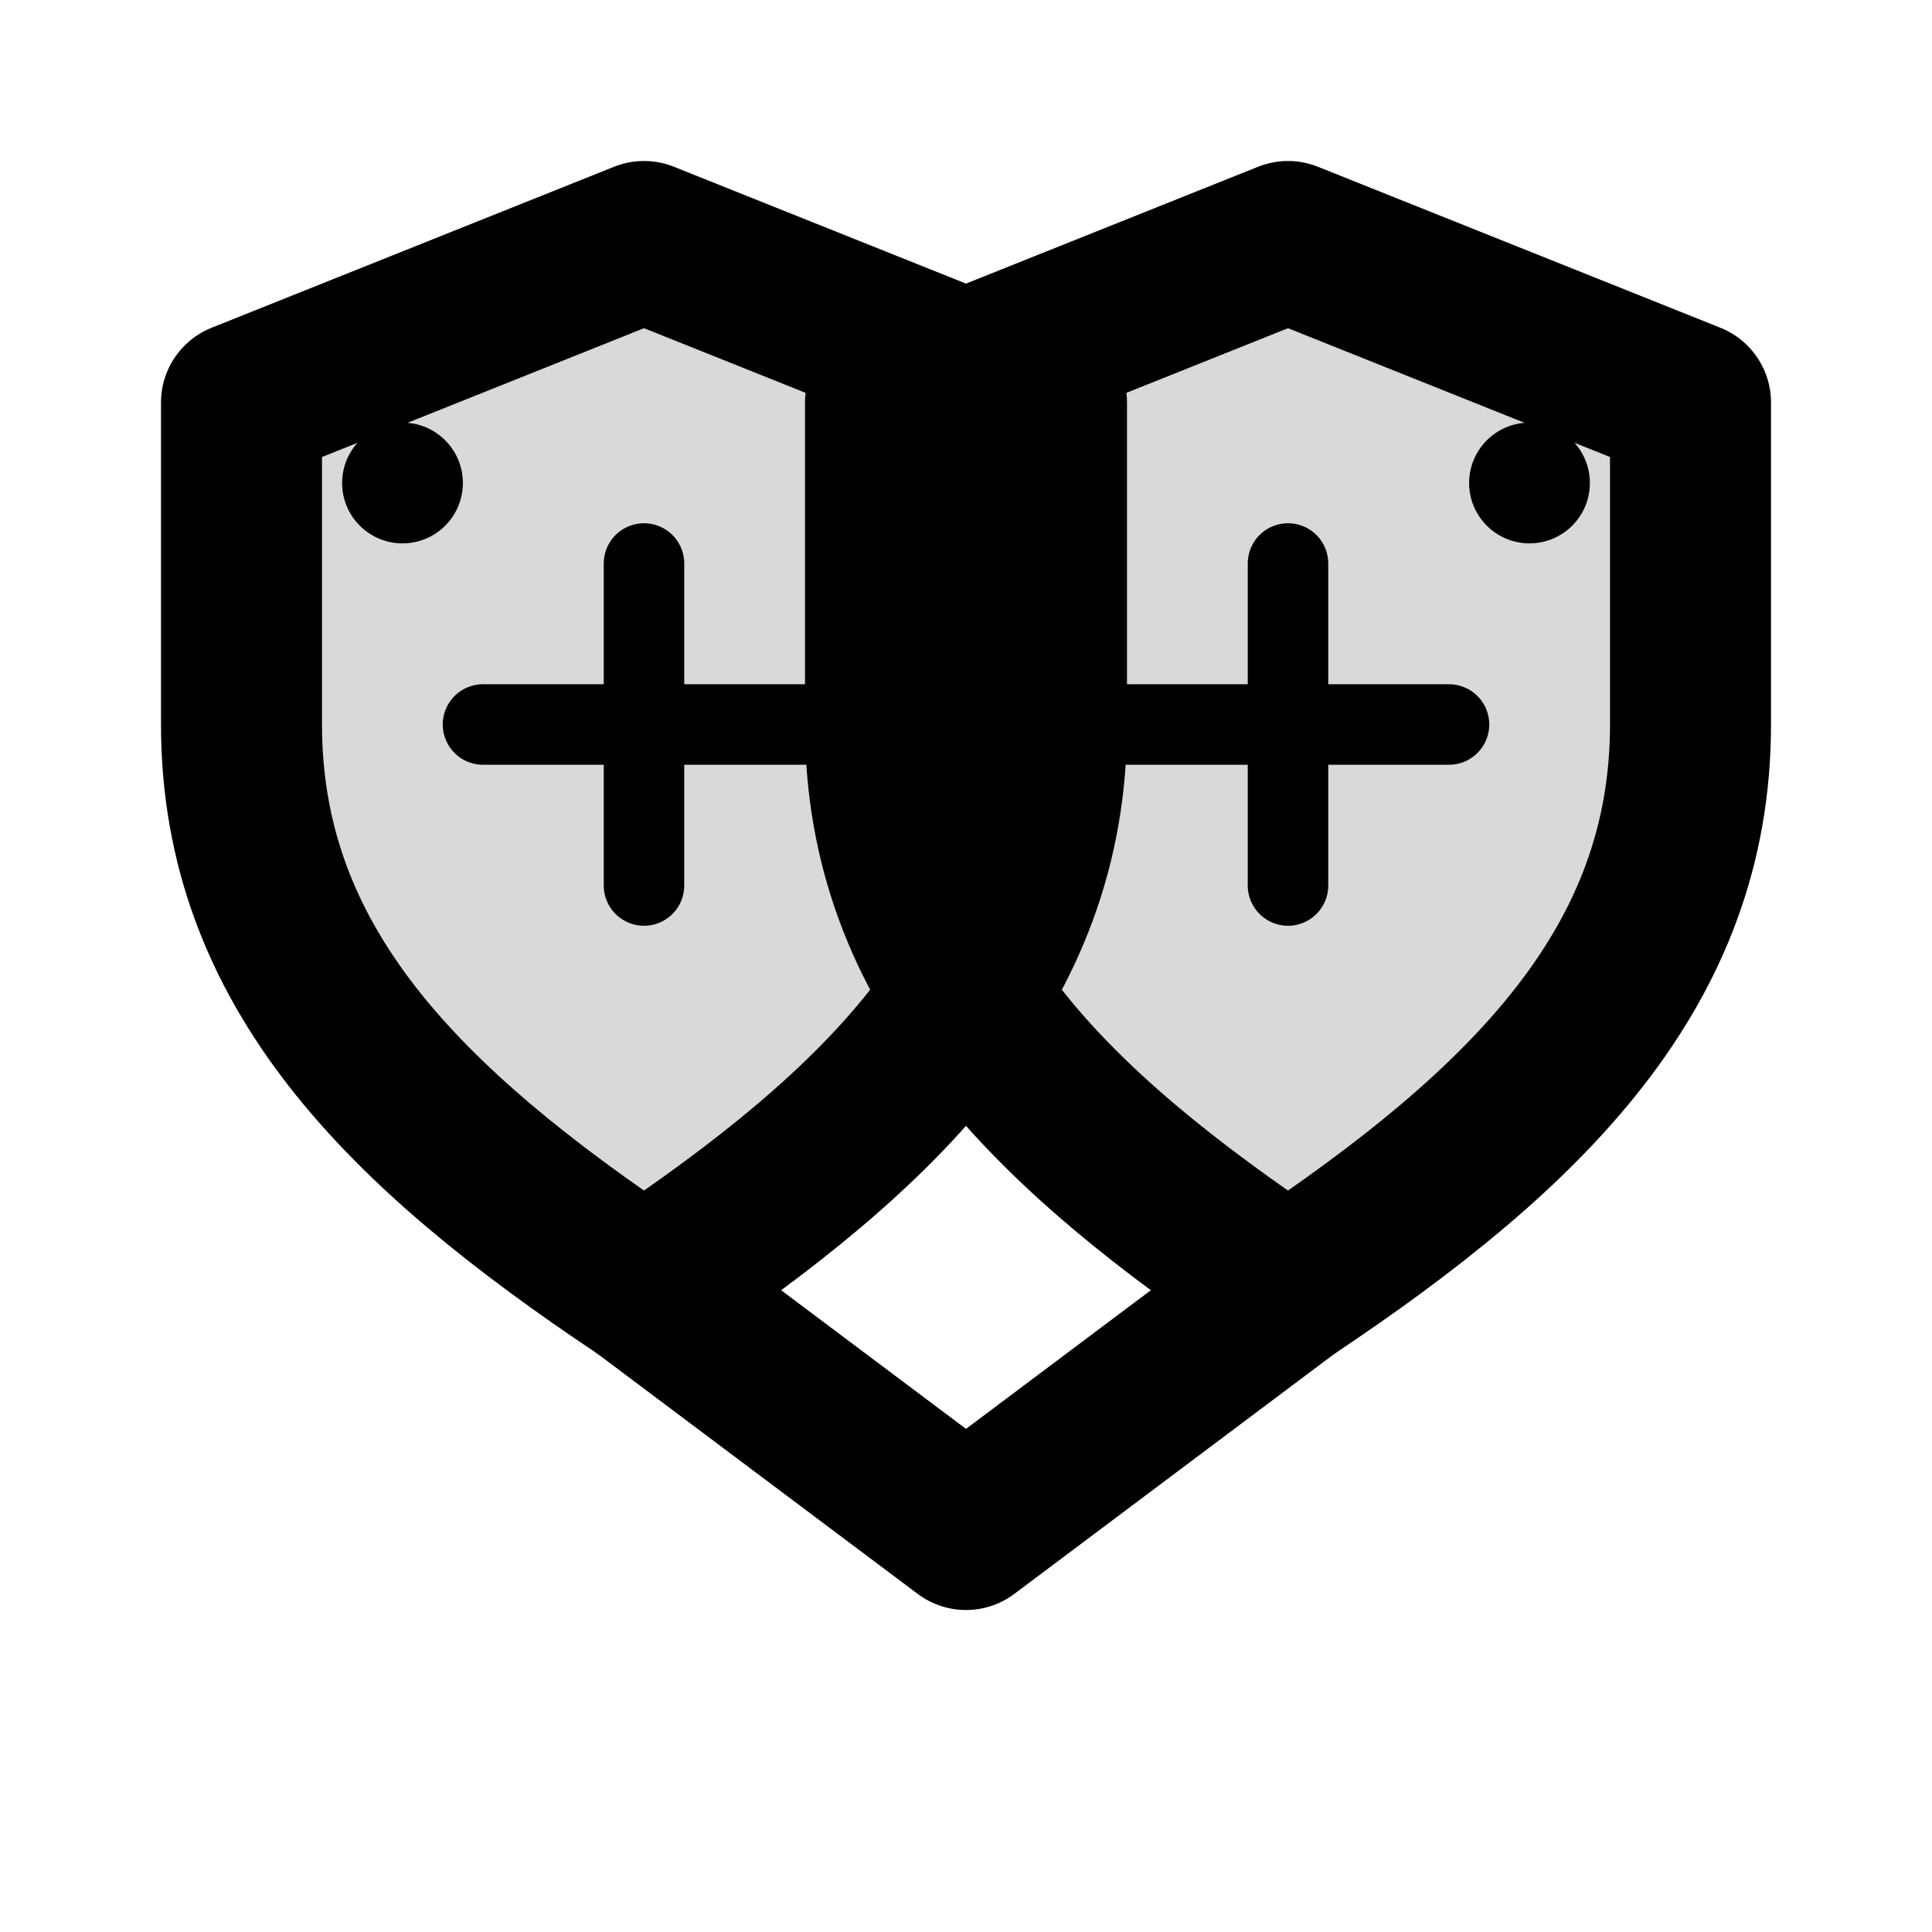
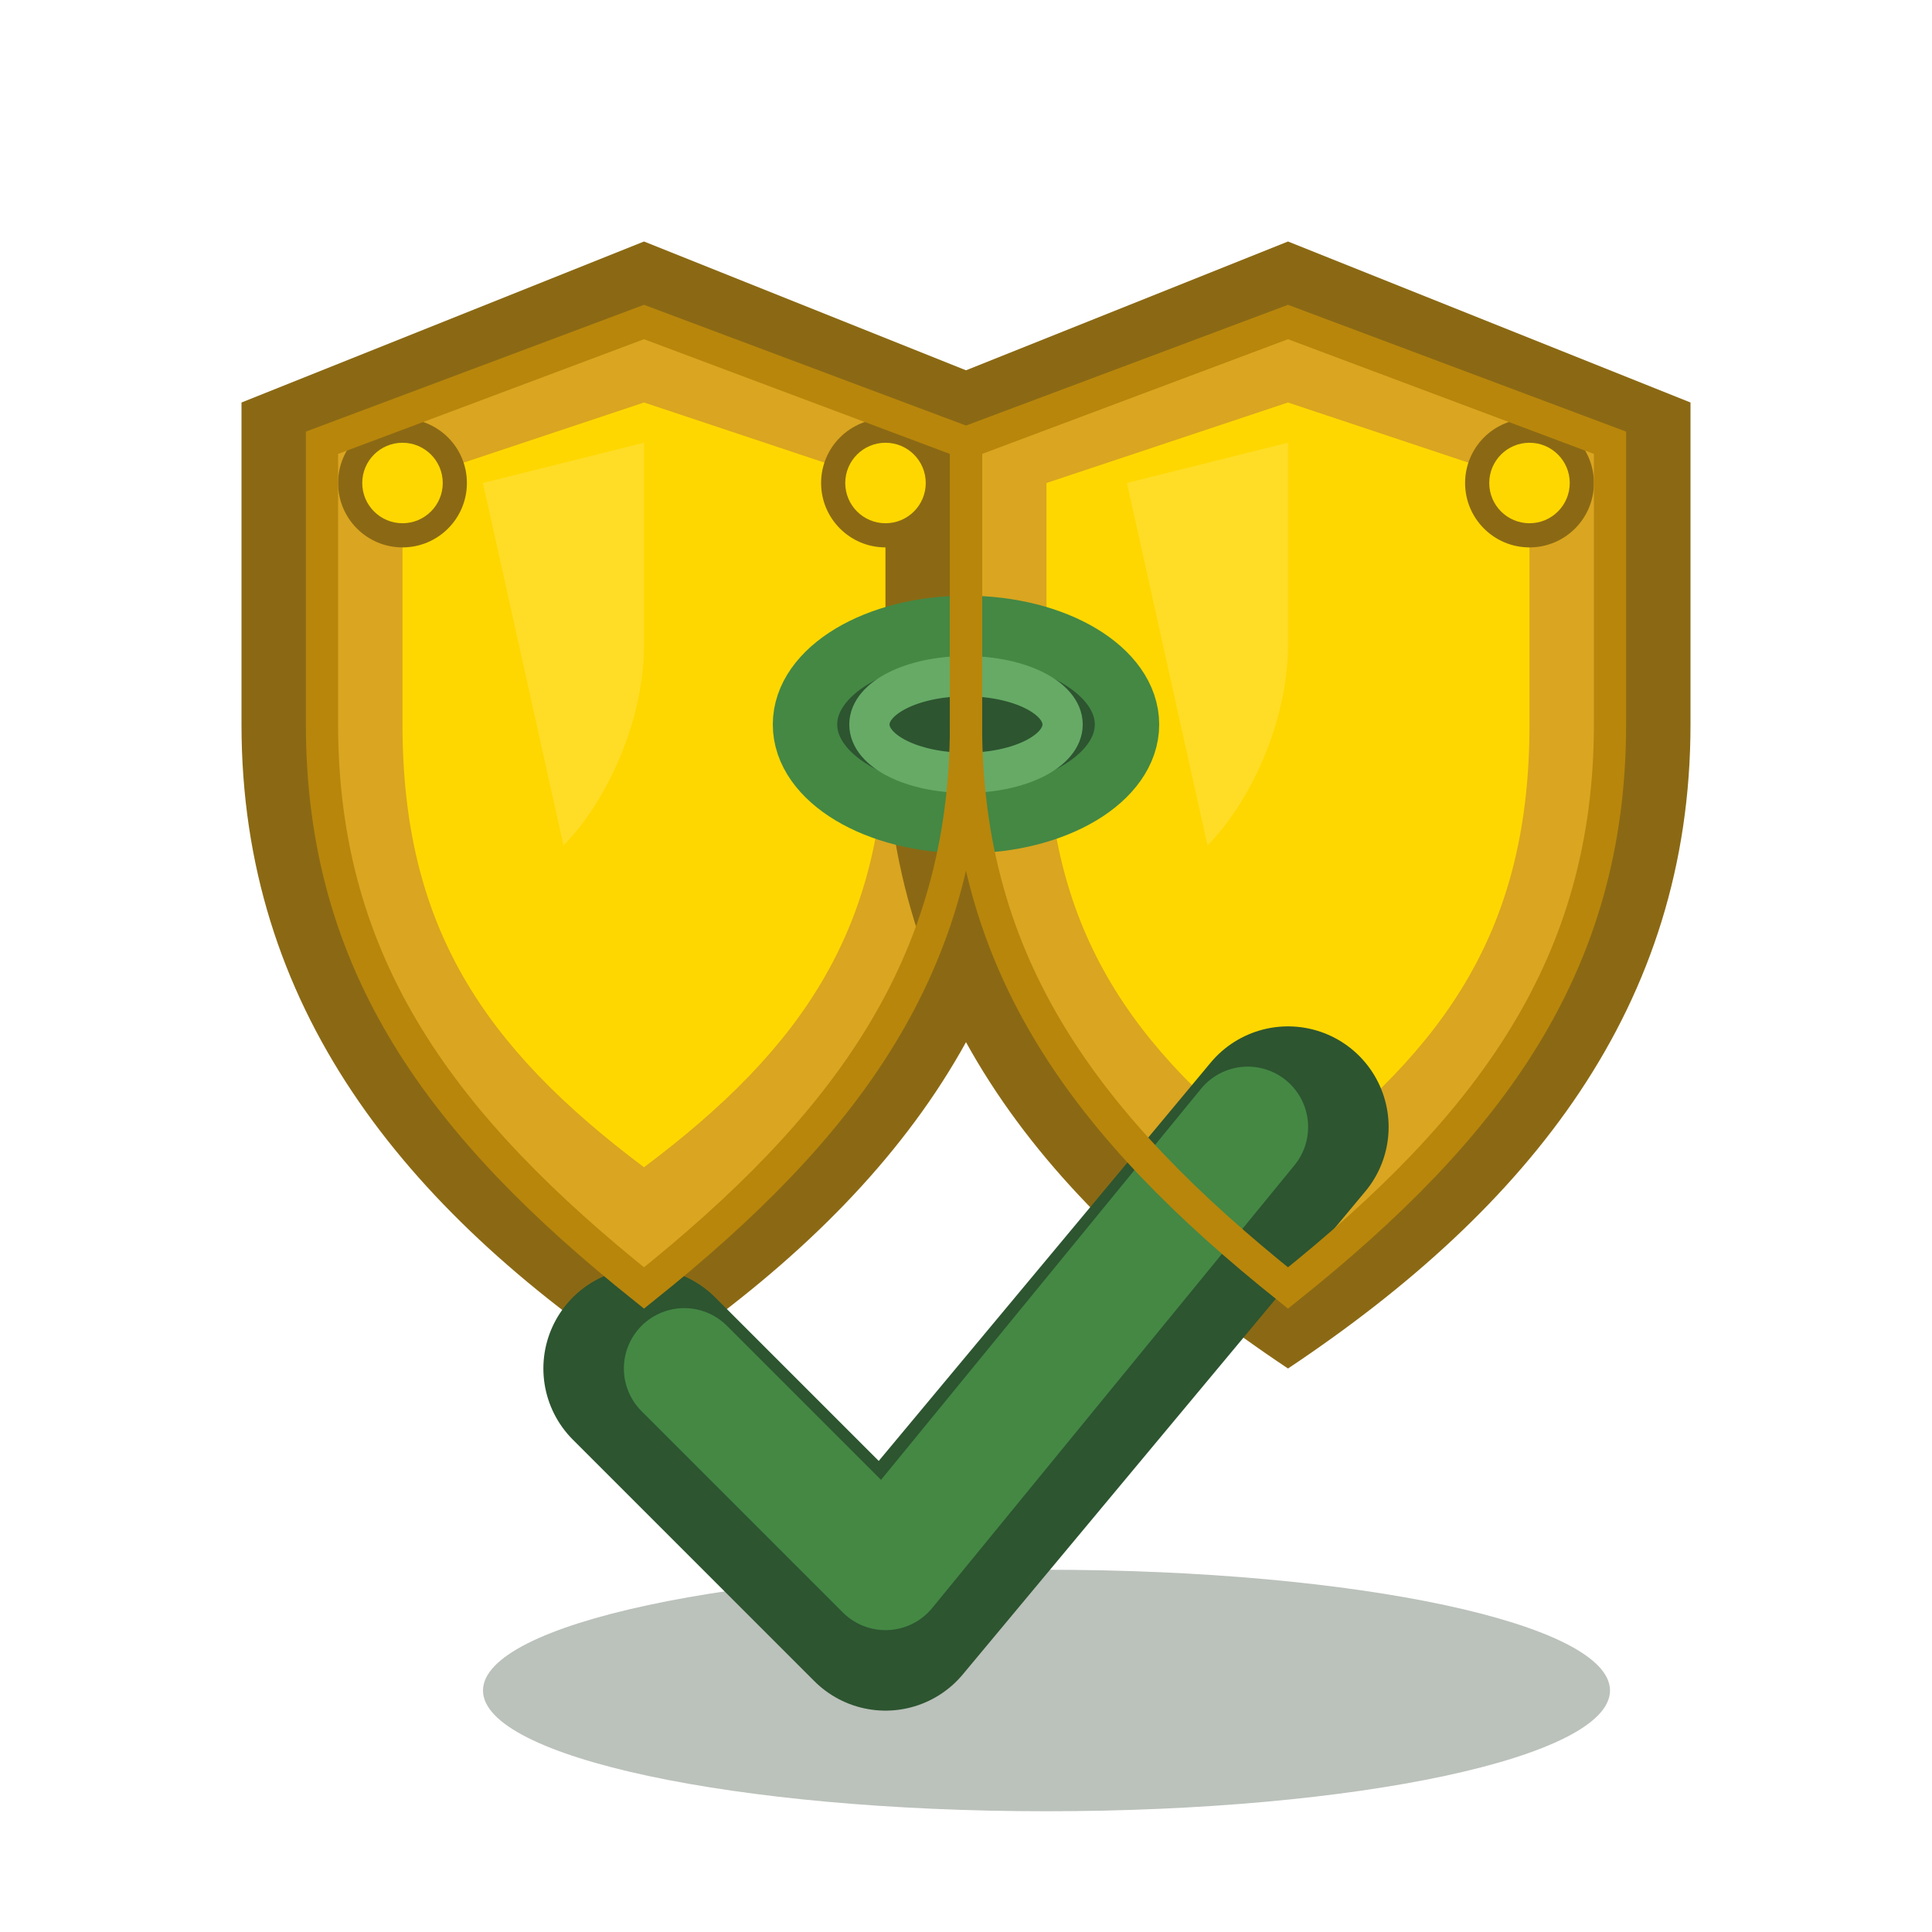
- <svg xmlns="http://www.w3.org/2000/svg" viewBox="0 0 24 24" fill="none">
-   <style>
-     .stroke { stroke: currentColor; stroke-width: 2; stroke-linecap: round; stroke-linejoin: round; fill: none; }
-     .metallic { fill: currentColor; fill-opacity: 0.15; }
-   </style>
-   <path class="stroke metallic" d="M8 3l5 2v4c0 3-2 5-5 7-3-2-5-4-5-7V5l5-2z" />
-   <path class="stroke metallic" d="M16 3l5 2v4c0 3-2 5-5 7-3-2-5-4-5-7V5l5-2z" />
-   <path class="stroke" d="M8 7v4" style="stroke-width: 1;" />
-   <path class="stroke" d="M6 9h4" style="stroke-width: 1;" />
-   <path class="stroke" d="M16 7v4" style="stroke-width: 1;" />
-   <path class="stroke" d="M14 9h4" style="stroke-width: 1;" />
-   <path class="stroke" d="M8 16l4 3 4-3" />
-   <circle cx="5" cy="6" r="0.75" fill="currentColor" />
-   <circle cx="11" cy="6" r="0.75" fill="currentColor" />
-   <circle cx="19" cy="6" r="0.75" fill="currentColor" />
+ <svg xmlns="http://www.w3.org/2000/svg" viewBox="0 0 24 24">
+   <ellipse cx="13" cy="21" rx="7" ry="1.5" fill="#1a2f1a" opacity="0.3" />
+   <path d="M8 3l5 2v4c0 3.5-2 6-5 8-3-2-5-4.5-5-8V5l5-2z" fill="#8b6914" />
+   <path d="M8 4l4 1.5v3.5c0 3-1.5 5-4 7-2.5-2-4-4-4-7V5.5L8 4z" fill="#daa520" />
+   <path d="M8 5l3 1v3c0 2.5-1 4-3 5.5-2-1.5-3-3-3-5.5V6l3-1z" fill="#ffd700" />
+   <path d="M6 6l2-0.5v2.5c0 1-.5 2-1 2.5" fill="#ffe44d" opacity="0.5" />
+   <path d="M16 3l5 2v4c0 3.5-2 6-5 8-3-2-5-4.5-5-8V5l5-2z" fill="#8b6914" />
+   <path d="M16 4l4 1.5v3.5c0 3-1.5 5-4 7-2.5-2-4-4-4-7V5.5L16 4z" fill="#daa520" />
+   <path d="M16 5l3 1v3c0 2.5-1 4-3 5.5-2-1.5-3-3-3-5.5V6l3-1z" fill="#ffd700" />
+   <path d="M14 6l2-0.5v2.5c0 1-.5 2-1 2.5" fill="#ffe44d" opacity="0.5" />
+   <ellipse cx="12" cy="9" rx="2" ry="1.2" fill="#2d5530" stroke="#448844" stroke-width="0.8" />
+   <ellipse cx="12" cy="9" rx="1.2" ry="0.6" fill="none" stroke="#66aa66" stroke-width="0.5" />
+   <g fill="none" stroke="#2d5530" stroke-width="2.5" stroke-linecap="round" stroke-linejoin="round">
+     <path d="M8 17l3 3 5-6" />
+   </g>
+   <g fill="none" stroke="#448844" stroke-width="1.5" stroke-linecap="round" stroke-linejoin="round">
+     <path d="M8.5 17l2.5 2.5 4.5-5.5" />
+   </g>
+   <circle cx="5" cy="6" r="0.8" fill="#8b6914" />
+   <circle cx="5" cy="6" r="0.5" fill="#ffd700" />
+   <circle cx="11" cy="6" r="0.8" fill="#8b6914" />
+   <circle cx="11" cy="6" r="0.5" fill="#ffd700" />
+   <circle cx="19" cy="6" r="0.8" fill="#8b6914" />
+   <circle cx="19" cy="6" r="0.5" fill="#ffd700" />
+   <path d="M8 4l4 1.5v3.5c0 3-1.5 5-4 7-2.5-2-4-4-4-7V5.5L8 4z" fill="none" stroke="#b8860b" stroke-width="0.4" />
+   <path d="M16 4l4 1.5v3.5c0 3-1.5 5-4 7-2.5-2-4-4-4-7V5.5L16 4z" fill="none" stroke="#b8860b" stroke-width="0.4" />
</svg>
